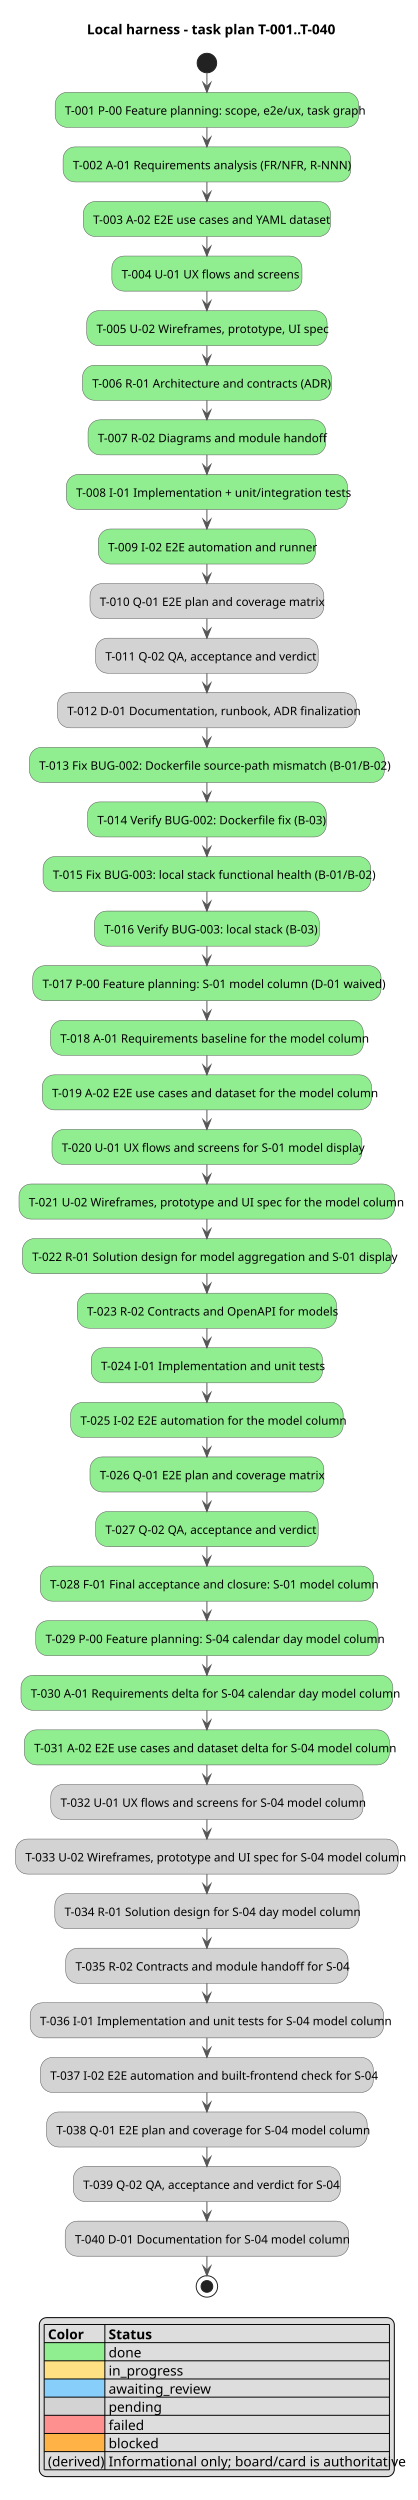
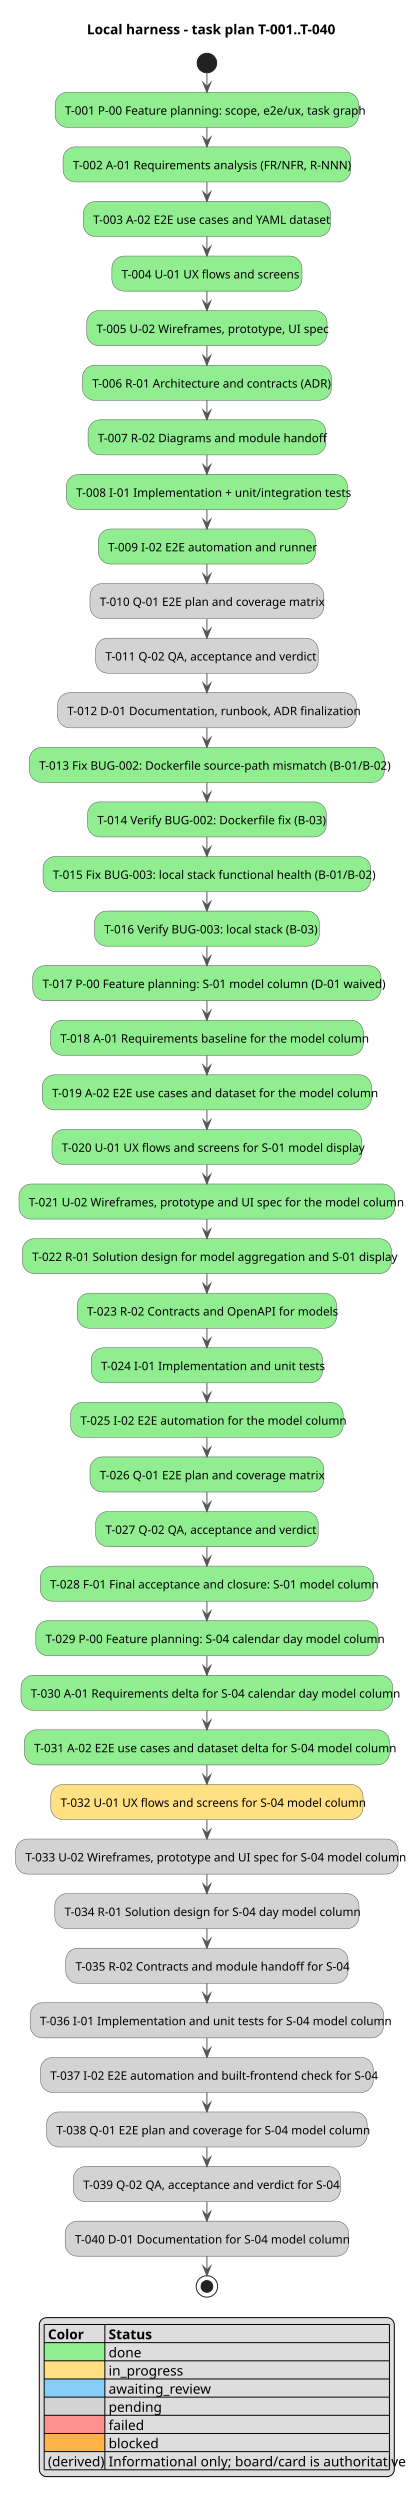
<svg xmlns="http://www.w3.org/2000/svg" version="1.1" data-diagram-type="ACTIVITY" style="width:428px;height:2563px;background:#FFFFFF;" width="428px" height="2563px" viewBox="0 0 428 2563" zoomAndPan="magnify" preserveAspectRatio="none" contentStyleType="text/css">
  <defs />
  <g font-family="sans-serif" lengthAdjust="spacing">
    <g class="title" data-source-line="5">
      <text x="89.088" y="35.107" fill="#000" font-size="14" textLength="248.076" font-weight="700" font-family="Segoe UI">Local harness - task plan T-001..T-040</text>
    </g>
    <ellipse cx="212.126" cy="64.621" rx="10" ry="10" fill="#222" style="stroke:#222;stroke-width:1;" />
    <rect x="56.562" y="94.621" width="311.129" height="35.961" fill="#90EE90" style="stroke:#555;stroke-width:0.5;" rx="12.5" ry="12.5" />
    <text x="66.562" y="117.57" fill="#000" font-size="12" textLength="291.129" font-family="Segoe UI">T-001 P-00 Feature planning: scope, e2e/ux, task graph</text>
    <rect x="64.671" y="150.582" width="294.91" height="35.961" fill="#90EE90" style="stroke:#555;stroke-width:0.5;" rx="12.5" ry="12.5" />
    <text x="74.671" y="173.531" fill="#000" font-size="12" textLength="274.91" font-family="Segoe UI">T-002 A-01 Requirements analysis (FR/NFR, R-NNN)</text>
    <rect x="85.431" y="206.543" width="253.391" height="35.961" fill="#90EE90" style="stroke:#555;stroke-width:0.5;" rx="12.5" ry="12.5" />
    <text x="95.431" y="229.492" fill="#000" font-size="12" textLength="233.391" font-family="Segoe UI">T-003 A-02 E2E use cases and YAML dataset</text>
    <rect x="114.681" y="262.504" width="194.891" height="35.961" fill="#90EE90" style="stroke:#555;stroke-width:0.5;" rx="12.5" ry="12.5" />
    <text x="124.681" y="285.453" fill="#000" font-size="12" textLength="174.891" font-family="Segoe UI">T-004 U-01 UX flows and screens</text>
    <rect x="88.94" y="318.465" width="246.371" height="35.961" fill="#90EE90" style="stroke:#555;stroke-width:0.5;" rx="12.5" ry="12.5" />
    <text x="98.94" y="341.414" fill="#000" font-size="12" textLength="226.371" font-family="Segoe UI">T-005 U-02 Wireframes, prototype, UI spec</text>
    <rect x="84.561" y="374.426" width="255.131" height="35.961" fill="#90EE90" style="stroke:#555;stroke-width:0.5;" rx="12.5" ry="12.5" />
    <text x="94.561" y="397.375" fill="#000" font-size="12" textLength="235.131" font-family="Segoe UI">T-006 R-01 Architecture and contracts (ADR)</text>
    <rect x="90.273" y="430.387" width="243.705" height="35.961" fill="#90EE90" style="stroke:#555;stroke-width:0.5;" rx="12.5" ry="12.5" />
    <text x="100.273" y="453.336" fill="#000" font-size="12" textLength="223.705" font-family="Segoe UI">T-007 R-02 Diagrams and module handoff</text>
    <rect x="68.025" y="486.348" width="288.201" height="35.961" fill="#90EE90" style="stroke:#555;stroke-width:0.5;" rx="12.5" ry="12.5" />
    <text x="78.025" y="509.297" fill="#000" font-size="12" textLength="268.201" font-family="Segoe UI">T-008 I-01 Implementation + unit/integration tests</text>
    <rect x="100.8" y="542.309" width="222.652" height="35.961" fill="#90EE90" style="stroke:#555;stroke-width:0.5;" rx="12.5" ry="12.5" />
    <text x="110.8" y="565.258" fill="#000" font-size="12" textLength="202.652" font-family="Segoe UI">T-009 I-02 E2E automation and runner</text>
    <rect x="92.257" y="598.27" width="239.738" height="35.961" fill="#D3D3D3" style="stroke:#555;stroke-width:0.5;" rx="12.5" ry="12.5" />
    <text x="102.257" y="621.219" fill="#000" font-size="12" textLength="219.738" font-family="Segoe UI">T-010 Q-01 E2E plan and coverage matrix</text>
    <rect x="98.055" y="654.23" width="228.143" height="35.961" fill="#D3D3D3" style="stroke:#555;stroke-width:0.5;" rx="12.5" ry="12.5" />
    <text x="108.055" y="677.18" fill="#000" font-size="12" textLength="208.143" font-family="Segoe UI">T-011 Q-02 QA, acceptance and verdict</text>
    <rect x="58.979" y="710.191" width="306.295" height="35.961" fill="#D3D3D3" style="stroke:#555;stroke-width:0.5;" rx="12.5" ry="12.5" />
    <text x="68.979" y="733.141" fill="#000" font-size="12" textLength="286.295" font-family="Segoe UI">T-012 D-01 Documentation, runbook, ADR finalization</text>
    <rect x="30.156" y="766.152" width="363.939" height="35.961" fill="#90EE90" style="stroke:#555;stroke-width:0.5;" rx="12.5" ry="12.5" />
    <text x="40.156" y="789.102" fill="#000" font-size="12" textLength="343.939" font-family="Segoe UI">T-013 Fix BUG-002: Dockerfile source-path mismatch (B-01/B-02)</text>
    <rect x="89.761" y="822.113" width="244.73" height="35.961" fill="#90EE90" style="stroke:#555;stroke-width:0.5;" rx="12.5" ry="12.5" />
    <text x="99.761" y="845.063" fill="#000" font-size="12" textLength="224.73" font-family="Segoe UI">T-014 Verify BUG-002: Dockerfile fix (B-03)</text>
    <rect x="44.14" y="878.074" width="335.973" height="35.961" fill="#90EE90" style="stroke:#555;stroke-width:0.5;" rx="12.5" ry="12.5" />
    <text x="54.14" y="901.023" fill="#000" font-size="12" textLength="315.973" font-family="Segoe UI">T-015 Fix BUG-003: local stack functional health (B-01/B-02)</text>
    <rect x="96.836" y="934.035" width="230.58" height="35.961" fill="#90EE90" style="stroke:#555;stroke-width:0.5;" rx="12.5" ry="12.5" />
    <text x="106.836" y="956.984" fill="#000" font-size="12" textLength="210.58" font-family="Segoe UI">T-016 Verify BUG-003: local stack (B-03)</text>
    <rect x="33.578" y="989.996" width="357.096" height="35.961" fill="#90EE90" style="stroke:#555;stroke-width:0.5;" rx="12.5" ry="12.5" />
    <text x="43.578" y="1012.945" fill="#000" font-size="12" textLength="337.096" font-family="Segoe UI">T-017 P-00 Feature planning: S-01 model column (D-01 waived)</text>
    <rect x="51.769" y="1045.957" width="320.715" height="35.961" fill="#90EE90" style="stroke:#555;stroke-width:0.5;" rx="12.5" ry="12.5" />
    <text x="61.769" y="1068.906" fill="#000" font-size="12" textLength="300.715" font-family="Segoe UI">T-018 A-01 Requirements baseline for the model column</text>
    <rect x="43.346" y="1101.918" width="337.561" height="35.961" fill="#90EE90" style="stroke:#555;stroke-width:0.5;" rx="12.5" ry="12.5" />
    <text x="53.346" y="1124.867" fill="#000" font-size="12" textLength="317.561" font-family="Segoe UI">T-019 A-02 E2E use cases and dataset for the model column</text>
    <rect x="53.295" y="1157.879" width="317.662" height="35.961" fill="#90EE90" style="stroke:#555;stroke-width:0.5;" rx="12.5" ry="12.5" />
    <text x="63.295" y="1180.828" fill="#000" font-size="12" textLength="297.662" font-family="Segoe UI">T-020 U-01 UX flows and screens for S-01 model display</text>
    <rect x="19.489" y="1213.84" width="385.273" height="35.961" fill="#90EE90" style="stroke:#555;stroke-width:0.5;" rx="12.5" ry="12.5" />
    <text x="29.489" y="1236.789" fill="#000" font-size="12" textLength="365.273" font-family="Segoe UI">T-021 U-02 Wireframes, prototype and UI spec for the model column</text>
    <rect x="22.964" y="1269.801" width="378.324" height="35.961" fill="#90EE90" style="stroke:#555;stroke-width:0.5;" rx="12.5" ry="12.5" />
    <text x="32.964" y="1292.75" fill="#000" font-size="12" textLength="358.324" font-family="Segoe UI">T-022 R-01 Solution design for model aggregation and S-01 display</text>
    <rect x="79.188" y="1325.762" width="265.877" height="35.961" fill="#90EE90" style="stroke:#555;stroke-width:0.5;" rx="12.5" ry="12.5" />
    <text x="89.188" y="1348.711" fill="#000" font-size="12" textLength="245.877" font-family="Segoe UI">T-023 R-02 Contracts and OpenAPI for models</text>
    <rect x="93.575" y="1381.723" width="237.102" height="35.961" fill="#90EE90" style="stroke:#555;stroke-width:0.5;" rx="12.5" ry="12.5" />
    <text x="103.575" y="1404.672" fill="#000" font-size="12" textLength="217.102" font-family="Segoe UI">T-024 I-01 Implementation and unit tests</text>
    <rect x="72.438" y="1437.684" width="279.377" height="35.961" fill="#90EE90" style="stroke:#555;stroke-width:0.5;" rx="12.5" ry="12.5" />
    <text x="82.438" y="1460.633" fill="#000" font-size="12" textLength="259.377" font-family="Segoe UI">T-025 I-02 E2E automation for the model column</text>
    <rect x="92.257" y="1493.645" width="239.738" height="35.961" fill="#90EE90" style="stroke:#555;stroke-width:0.5;" rx="12.5" ry="12.5" />
    <text x="102.257" y="1516.594" fill="#000" font-size="12" textLength="219.738" font-family="Segoe UI">T-026 Q-01 E2E plan and coverage matrix</text>
    <rect x="98.055" y="1549.605" width="228.143" height="35.961" fill="#90EE90" style="stroke:#555;stroke-width:0.5;" rx="12.5" ry="12.5" />
    <text x="108.055" y="1572.555" fill="#000" font-size="12" textLength="208.143" font-family="Segoe UI">T-027 Q-02 QA, acceptance and verdict</text>
    <rect x="41.248" y="1605.566" width="341.756" height="35.961" fill="#90EE90" style="stroke:#555;stroke-width:0.5;" rx="12.5" ry="12.5" />
    <text x="51.248" y="1628.516" fill="#000" font-size="12" textLength="321.756" font-family="Segoe UI">T-028 F-01 Final acceptance and closure: S-01 model column</text>
    <rect x="36.689" y="1661.527" width="350.873" height="35.961" fill="#90EE90" style="stroke:#555;stroke-width:0.5;" rx="12.5" ry="12.5" />
    <text x="46.689" y="1684.477" fill="#000" font-size="12" textLength="330.873" font-family="Segoe UI">T-029 P-00 Feature planning: S-04 calendar day model column</text>
    <rect x="21.514" y="1717.488" width="381.225" height="35.961" fill="#90EE90" style="stroke:#555;stroke-width:0.5;" rx="12.5" ry="12.5" />
    <text x="31.514" y="1740.438" fill="#000" font-size="12" textLength="361.225" font-family="Segoe UI">T-030 A-01 Requirements delta for S-04 calendar day model column</text>
    <rect x="25.003" y="1773.449" width="374.246" height="35.961" fill="#90EE90" style="stroke:#555;stroke-width:0.5;" rx="12.5" ry="12.5" />
    <text x="35.003" y="1796.398" fill="#000" font-size="12" textLength="354.246" font-family="Segoe UI">T-031 A-02 E2E use cases and dataset delta for S-04 model column</text>
-     <rect x="52.064" y="1829.41" width="320.123" height="35.961" fill="#D3D3D3" style="stroke:#555;stroke-width:0.5;" rx="12.5" ry="12.5" />
+     <rect x="52.064" y="1829.41" width="320.123" height="35.961" fill="#FFE082" style="stroke:#555;stroke-width:0.5;" rx="12.5" ry="12.5" />
    <text x="62.064" y="1852.359" fill="#000" font-size="12" textLength="300.123" font-family="Segoe UI">T-032 U-01 UX flows and screens for S-04 model column</text>
    <rect x="16" y="1885.371" width="392.252" height="35.961" fill="#D3D3D3" style="stroke:#555;stroke-width:0.5;" rx="12.5" ry="12.5" />
    <text x="26" y="1908.32" fill="#000" font-size="12" textLength="372.252" font-family="Segoe UI">T-033 U-02 Wireframes, prototype and UI spec for S-04 model column</text>
    <rect x="56.195" y="1941.332" width="311.861" height="35.961" fill="#D3D3D3" style="stroke:#555;stroke-width:0.5;" rx="12.5" ry="12.5" />
    <text x="66.195" y="1964.281" fill="#000" font-size="12" textLength="291.861" font-family="Segoe UI">T-034 R-01 Solution design for S-04 day model column</text>
    <rect x="67.401" y="1997.293" width="289.449" height="35.961" fill="#D3D3D3" style="stroke:#555;stroke-width:0.5;" rx="12.5" ry="12.5" />
    <text x="77.401" y="2020.242" fill="#000" font-size="12" textLength="269.449" font-family="Segoe UI">T-035 R-02 Contracts and module handoff for S-04</text>
    <rect x="30.959" y="2053.254" width="362.334" height="35.961" fill="#D3D3D3" style="stroke:#555;stroke-width:0.5;" rx="12.5" ry="12.5" />
    <text x="40.959" y="2076.203" fill="#000" font-size="12" textLength="342.334" font-family="Segoe UI">T-036 I-01 Implementation and unit tests for S-04 model column</text>
    <rect x="41.535" y="2109.215" width="341.182" height="35.961" fill="#D3D3D3" style="stroke:#555;stroke-width:0.5;" rx="12.5" ry="12.5" />
    <text x="51.535" y="2132.164" fill="#000" font-size="12" textLength="321.182" font-family="Segoe UI">T-037 I-02 E2E automation and built-frontend check for S-04</text>
    <rect x="47.831" y="2165.176" width="328.59" height="35.961" fill="#D3D3D3" style="stroke:#555;stroke-width:0.5;" rx="12.5" ry="12.5" />
    <text x="57.831" y="2188.125" fill="#000" font-size="12" textLength="308.59" font-family="Segoe UI">T-038 Q-01 E2E plan and coverage for S-04 model column</text>
    <rect x="75.232" y="2221.137" width="273.787" height="35.961" fill="#D3D3D3" style="stroke:#555;stroke-width:0.5;" rx="12.5" ry="12.5" />
    <text x="85.232" y="2244.086" fill="#000" font-size="12" textLength="253.787" font-family="Segoe UI">T-039 Q-02 QA, acceptance and verdict for S-04</text>
    <rect x="66.827" y="2277.098" width="290.598" height="35.961" fill="#D3D3D3" style="stroke:#555;stroke-width:0.5;" rx="12.5" ry="12.5" />
    <text x="76.827" y="2300.047" fill="#000" font-size="12" textLength="270.598" font-family="Segoe UI">T-040 D-01 Documentation for S-04 model column</text>
    <ellipse cx="212.126" cy="2344.059" rx="11" ry="11" fill="none" style="stroke:#222;stroke-width:1;" />
    <ellipse cx="212.126" cy="2344.059" rx="6" ry="6" fill="#222" style="stroke:#222;stroke-width:1;" />
    <line x1="212.126" y1="74.621" x2="212.126" y2="94.621" style="stroke:#555;stroke-width:1;" />
    <polygon points="208.126,84.621,212.126,94.621,216.126,84.621,212.126,88.621" fill="#555" style="stroke:#555;stroke-width:1;stroke-linejoin:miter;stroke-miterlimit:10;" />
    <line x1="212.126" y1="130.582" x2="212.126" y2="150.582" style="stroke:#555;stroke-width:1;" />
    <polygon points="208.126,140.582,212.126,150.582,216.126,140.582,212.126,144.582" fill="#555" style="stroke:#555;stroke-width:1;stroke-linejoin:miter;stroke-miterlimit:10;" />
    <line x1="212.126" y1="186.543" x2="212.126" y2="206.543" style="stroke:#555;stroke-width:1;" />
    <polygon points="208.126,196.543,212.126,206.543,216.126,196.543,212.126,200.543" fill="#555" style="stroke:#555;stroke-width:1;stroke-linejoin:miter;stroke-miterlimit:10;" />
    <line x1="212.126" y1="242.504" x2="212.126" y2="262.504" style="stroke:#555;stroke-width:1;" />
    <polygon points="208.126,252.504,212.126,262.504,216.126,252.504,212.126,256.504" fill="#555" style="stroke:#555;stroke-width:1;stroke-linejoin:miter;stroke-miterlimit:10;" />
    <line x1="212.126" y1="298.465" x2="212.126" y2="318.465" style="stroke:#555;stroke-width:1;" />
    <polygon points="208.126,308.465,212.126,318.465,216.126,308.465,212.126,312.465" fill="#555" style="stroke:#555;stroke-width:1;stroke-linejoin:miter;stroke-miterlimit:10;" />
    <line x1="212.126" y1="354.426" x2="212.126" y2="374.426" style="stroke:#555;stroke-width:1;" />
    <polygon points="208.126,364.426,212.126,374.426,216.126,364.426,212.126,368.426" fill="#555" style="stroke:#555;stroke-width:1;stroke-linejoin:miter;stroke-miterlimit:10;" />
    <line x1="212.126" y1="410.387" x2="212.126" y2="430.387" style="stroke:#555;stroke-width:1;" />
    <polygon points="208.126,420.387,212.126,430.387,216.126,420.387,212.126,424.387" fill="#555" style="stroke:#555;stroke-width:1;stroke-linejoin:miter;stroke-miterlimit:10;" />
    <line x1="212.126" y1="466.348" x2="212.126" y2="486.348" style="stroke:#555;stroke-width:1;" />
    <polygon points="208.126,476.348,212.126,486.348,216.126,476.348,212.126,480.348" fill="#555" style="stroke:#555;stroke-width:1;stroke-linejoin:miter;stroke-miterlimit:10;" />
    <line x1="212.126" y1="522.309" x2="212.126" y2="542.309" style="stroke:#555;stroke-width:1;" />
    <polygon points="208.126,532.309,212.126,542.309,216.126,532.309,212.126,536.309" fill="#555" style="stroke:#555;stroke-width:1;stroke-linejoin:miter;stroke-miterlimit:10;" />
    <line x1="212.126" y1="578.27" x2="212.126" y2="598.27" style="stroke:#555;stroke-width:1;" />
    <polygon points="208.126,588.27,212.126,598.27,216.126,588.27,212.126,592.27" fill="#555" style="stroke:#555;stroke-width:1;stroke-linejoin:miter;stroke-miterlimit:10;" />
    <line x1="212.126" y1="634.23" x2="212.126" y2="654.23" style="stroke:#555;stroke-width:1;" />
    <polygon points="208.126,644.23,212.126,654.23,216.126,644.23,212.126,648.23" fill="#555" style="stroke:#555;stroke-width:1;stroke-linejoin:miter;stroke-miterlimit:10;" />
    <line x1="212.126" y1="690.191" x2="212.126" y2="710.191" style="stroke:#555;stroke-width:1;" />
    <polygon points="208.126,700.191,212.126,710.191,216.126,700.191,212.126,704.191" fill="#555" style="stroke:#555;stroke-width:1;stroke-linejoin:miter;stroke-miterlimit:10;" />
    <line x1="212.126" y1="746.152" x2="212.126" y2="766.152" style="stroke:#555;stroke-width:1;" />
    <polygon points="208.126,756.152,212.126,766.152,216.126,756.152,212.126,760.152" fill="#555" style="stroke:#555;stroke-width:1;stroke-linejoin:miter;stroke-miterlimit:10;" />
    <line x1="212.126" y1="802.113" x2="212.126" y2="822.113" style="stroke:#555;stroke-width:1;" />
    <polygon points="208.126,812.113,212.126,822.113,216.126,812.113,212.126,816.113" fill="#555" style="stroke:#555;stroke-width:1;stroke-linejoin:miter;stroke-miterlimit:10;" />
    <line x1="212.126" y1="858.074" x2="212.126" y2="878.074" style="stroke:#555;stroke-width:1;" />
    <polygon points="208.126,868.074,212.126,878.074,216.126,868.074,212.126,872.074" fill="#555" style="stroke:#555;stroke-width:1;stroke-linejoin:miter;stroke-miterlimit:10;" />
    <line x1="212.126" y1="914.035" x2="212.126" y2="934.035" style="stroke:#555;stroke-width:1;" />
    <polygon points="208.126,924.035,212.126,934.035,216.126,924.035,212.126,928.035" fill="#555" style="stroke:#555;stroke-width:1;stroke-linejoin:miter;stroke-miterlimit:10;" />
    <line x1="212.126" y1="969.996" x2="212.126" y2="989.996" style="stroke:#555;stroke-width:1;" />
    <polygon points="208.126,979.996,212.126,989.996,216.126,979.996,212.126,983.996" fill="#555" style="stroke:#555;stroke-width:1;stroke-linejoin:miter;stroke-miterlimit:10;" />
    <line x1="212.126" y1="1025.957" x2="212.126" y2="1045.957" style="stroke:#555;stroke-width:1;" />
    <polygon points="208.126,1035.957,212.126,1045.957,216.126,1035.957,212.126,1039.957" fill="#555" style="stroke:#555;stroke-width:1;stroke-linejoin:miter;stroke-miterlimit:10;" />
    <line x1="212.126" y1="1081.918" x2="212.126" y2="1101.918" style="stroke:#555;stroke-width:1;" />
    <polygon points="208.126,1091.918,212.126,1101.918,216.126,1091.918,212.126,1095.918" fill="#555" style="stroke:#555;stroke-width:1;stroke-linejoin:miter;stroke-miterlimit:10;" />
    <line x1="212.126" y1="1137.879" x2="212.126" y2="1157.879" style="stroke:#555;stroke-width:1;" />
    <polygon points="208.126,1147.879,212.126,1157.879,216.126,1147.879,212.126,1151.879" fill="#555" style="stroke:#555;stroke-width:1;stroke-linejoin:miter;stroke-miterlimit:10;" />
    <line x1="212.126" y1="1193.84" x2="212.126" y2="1213.84" style="stroke:#555;stroke-width:1;" />
    <polygon points="208.126,1203.84,212.126,1213.84,216.126,1203.84,212.126,1207.84" fill="#555" style="stroke:#555;stroke-width:1;stroke-linejoin:miter;stroke-miterlimit:10;" />
    <line x1="212.126" y1="1249.801" x2="212.126" y2="1269.801" style="stroke:#555;stroke-width:1;" />
    <polygon points="208.126,1259.801,212.126,1269.801,216.126,1259.801,212.126,1263.801" fill="#555" style="stroke:#555;stroke-width:1;stroke-linejoin:miter;stroke-miterlimit:10;" />
    <line x1="212.126" y1="1305.762" x2="212.126" y2="1325.762" style="stroke:#555;stroke-width:1;" />
    <polygon points="208.126,1315.762,212.126,1325.762,216.126,1315.762,212.126,1319.762" fill="#555" style="stroke:#555;stroke-width:1;stroke-linejoin:miter;stroke-miterlimit:10;" />
    <line x1="212.126" y1="1361.723" x2="212.126" y2="1381.723" style="stroke:#555;stroke-width:1;" />
    <polygon points="208.126,1371.723,212.126,1381.723,216.126,1371.723,212.126,1375.723" fill="#555" style="stroke:#555;stroke-width:1;stroke-linejoin:miter;stroke-miterlimit:10;" />
    <line x1="212.126" y1="1417.684" x2="212.126" y2="1437.684" style="stroke:#555;stroke-width:1;" />
    <polygon points="208.126,1427.684,212.126,1437.684,216.126,1427.684,212.126,1431.684" fill="#555" style="stroke:#555;stroke-width:1;stroke-linejoin:miter;stroke-miterlimit:10;" />
    <line x1="212.126" y1="1473.645" x2="212.126" y2="1493.645" style="stroke:#555;stroke-width:1;" />
    <polygon points="208.126,1483.645,212.126,1493.645,216.126,1483.645,212.126,1487.645" fill="#555" style="stroke:#555;stroke-width:1;stroke-linejoin:miter;stroke-miterlimit:10;" />
    <line x1="212.126" y1="1529.605" x2="212.126" y2="1549.605" style="stroke:#555;stroke-width:1;" />
    <polygon points="208.126,1539.605,212.126,1549.605,216.126,1539.605,212.126,1543.605" fill="#555" style="stroke:#555;stroke-width:1;stroke-linejoin:miter;stroke-miterlimit:10;" />
    <line x1="212.126" y1="1585.566" x2="212.126" y2="1605.566" style="stroke:#555;stroke-width:1;" />
    <polygon points="208.126,1595.566,212.126,1605.566,216.126,1595.566,212.126,1599.566" fill="#555" style="stroke:#555;stroke-width:1;stroke-linejoin:miter;stroke-miterlimit:10;" />
    <line x1="212.126" y1="1641.527" x2="212.126" y2="1661.527" style="stroke:#555;stroke-width:1;" />
    <polygon points="208.126,1651.527,212.126,1661.527,216.126,1651.527,212.126,1655.527" fill="#555" style="stroke:#555;stroke-width:1;stroke-linejoin:miter;stroke-miterlimit:10;" />
    <line x1="212.126" y1="1697.488" x2="212.126" y2="1717.488" style="stroke:#555;stroke-width:1;" />
    <polygon points="208.126,1707.488,212.126,1717.488,216.126,1707.488,212.126,1711.488" fill="#555" style="stroke:#555;stroke-width:1;stroke-linejoin:miter;stroke-miterlimit:10;" />
    <line x1="212.126" y1="1753.449" x2="212.126" y2="1773.449" style="stroke:#555;stroke-width:1;" />
    <polygon points="208.126,1763.449,212.126,1773.449,216.126,1763.449,212.126,1767.449" fill="#555" style="stroke:#555;stroke-width:1;stroke-linejoin:miter;stroke-miterlimit:10;" />
    <line x1="212.126" y1="1809.41" x2="212.126" y2="1829.41" style="stroke:#555;stroke-width:1;" />
    <polygon points="208.126,1819.41,212.126,1829.41,216.126,1819.41,212.126,1823.41" fill="#555" style="stroke:#555;stroke-width:1;stroke-linejoin:miter;stroke-miterlimit:10;" />
    <line x1="212.126" y1="1865.371" x2="212.126" y2="1885.371" style="stroke:#555;stroke-width:1;" />
    <polygon points="208.126,1875.371,212.126,1885.371,216.126,1875.371,212.126,1879.371" fill="#555" style="stroke:#555;stroke-width:1;stroke-linejoin:miter;stroke-miterlimit:10;" />
    <line x1="212.126" y1="1921.332" x2="212.126" y2="1941.332" style="stroke:#555;stroke-width:1;" />
    <polygon points="208.126,1931.332,212.126,1941.332,216.126,1931.332,212.126,1935.332" fill="#555" style="stroke:#555;stroke-width:1;stroke-linejoin:miter;stroke-miterlimit:10;" />
    <line x1="212.126" y1="1977.293" x2="212.126" y2="1997.293" style="stroke:#555;stroke-width:1;" />
    <polygon points="208.126,1987.293,212.126,1997.293,216.126,1987.293,212.126,1991.293" fill="#555" style="stroke:#555;stroke-width:1;stroke-linejoin:miter;stroke-miterlimit:10;" />
    <line x1="212.126" y1="2033.254" x2="212.126" y2="2053.254" style="stroke:#555;stroke-width:1;" />
    <polygon points="208.126,2043.254,212.126,2053.254,216.126,2043.254,212.126,2047.254" fill="#555" style="stroke:#555;stroke-width:1;stroke-linejoin:miter;stroke-miterlimit:10;" />
    <line x1="212.126" y1="2089.215" x2="212.126" y2="2109.215" style="stroke:#555;stroke-width:1;" />
    <polygon points="208.126,2099.215,212.126,2109.215,216.126,2099.215,212.126,2103.215" fill="#555" style="stroke:#555;stroke-width:1;stroke-linejoin:miter;stroke-miterlimit:10;" />
    <line x1="212.126" y1="2145.176" x2="212.126" y2="2165.176" style="stroke:#555;stroke-width:1;" />
    <polygon points="208.126,2155.176,212.126,2165.176,216.126,2155.176,212.126,2159.176" fill="#555" style="stroke:#555;stroke-width:1;stroke-linejoin:miter;stroke-miterlimit:10;" />
    <line x1="212.126" y1="2201.137" x2="212.126" y2="2221.137" style="stroke:#555;stroke-width:1;" />
    <polygon points="208.126,2211.137,212.126,2221.137,216.126,2211.137,212.126,2215.137" fill="#555" style="stroke:#555;stroke-width:1;stroke-linejoin:miter;stroke-miterlimit:10;" />
    <line x1="212.126" y1="2257.098" x2="212.126" y2="2277.098" style="stroke:#555;stroke-width:1;" />
    <polygon points="208.126,2267.098,212.126,2277.098,216.126,2267.098,212.126,2271.098" fill="#555" style="stroke:#555;stroke-width:1;stroke-linejoin:miter;stroke-miterlimit:10;" />
    <line x1="212.126" y1="2313.059" x2="212.126" y2="2333.059" style="stroke:#555;stroke-width:1;" />
    <polygon points="208.126,2323.059,212.126,2333.059,216.126,2323.059,212.126,2327.059" fill="#555" style="stroke:#555;stroke-width:1;stroke-linejoin:miter;stroke-miterlimit:10;" />
    <g class="legend" data-source-line="50">
      <rect x="40.287" y="2376.059" width="363.965" height="162.969" fill="#DDD" style="stroke:#000;stroke-width:1;" rx="7.5" ry="7.5" />
      <text x="49.149" y="2398.166" fill="#000" font-size="14" textLength="35.403" font-weight="700" font-family="Segoe UI">Color</text>
      <text x="111.363" y="2398.166" fill="#000" font-size="14" textLength="40.906" font-weight="700" font-family="Segoe UI">Status</text>
      <rect x="45.287" y="2401.68" width="62.214" height="18.621" fill="#90EE90" style="stroke:none;" />
      <text x="45.287" y="2416.787" fill="#000" font-size="14" font-family="Segoe UI"> </text>
      <text x="111.336" y="2416.787" fill="#000" font-size="14" textLength="31.691" font-family="Segoe UI">done</text>
      <rect x="45.287" y="2420.301" width="62.214" height="18.621" fill="#FFE082" style="stroke:none;" />
      <text x="45.287" y="2435.408" fill="#000" font-size="14" font-family="Segoe UI"> </text>
      <text x="111.336" y="2435.408" fill="#000" font-size="14" textLength="70.738" font-family="Segoe UI">in_progress</text>
      <rect x="45.287" y="2438.922" width="62.214" height="18.621" fill="#87CEFA" style="stroke:none;" />
      <text x="45.287" y="2454.029" fill="#000" font-size="14" font-family="Segoe UI"> </text>
      <text x="111.336" y="2454.029" fill="#000" font-size="14" textLength="97.59" font-family="Segoe UI">awaiting_review</text>
      <rect x="45.287" y="2457.543" width="62.214" height="18.621" fill="#D3D3D3" style="stroke:none;" />
      <text x="45.287" y="2472.65" fill="#000" font-size="14" font-family="Segoe UI"> </text>
      <text x="111.336" y="2472.65" fill="#000" font-size="14" textLength="51.276" font-family="Segoe UI">pending</text>
      <rect x="45.287" y="2476.164" width="62.214" height="18.621" fill="#FF9090" style="stroke:none;" />
      <text x="45.287" y="2491.271" fill="#000" font-size="14" font-family="Segoe UI"> </text>
      <text x="111.336" y="2491.271" fill="#000" font-size="14" textLength="33.852" font-family="Segoe UI">failed</text>
      <rect x="45.287" y="2494.785" width="62.214" height="18.621" fill="#FFB347" style="stroke:none;" />
      <text x="45.287" y="2509.893" fill="#000" font-size="14" font-family="Segoe UI"> </text>
      <text x="111.336" y="2509.893" fill="#000" font-size="14" textLength="48.815" font-family="Segoe UI">blocked</text>
      <text x="49.122" y="2528.514" fill="#000" font-size="14" textLength="54.544" font-family="Segoe UI">(derived)</text>
      <text x="111.336" y="2528.514" fill="#000" font-size="14" textLength="284.081" font-family="Segoe UI">Informational only; board/card is authoritative</text>
      <line x1="45.287" y1="2383.059" x2="399.252" y2="2383.059" style="stroke:#000;stroke-width:1;" />
      <line x1="45.287" y1="2401.68" x2="399.252" y2="2401.68" style="stroke:#000;stroke-width:1;" />
      <line x1="45.287" y1="2420.301" x2="399.252" y2="2420.301" style="stroke:#000;stroke-width:1;" />
      <line x1="45.287" y1="2438.922" x2="399.252" y2="2438.922" style="stroke:#000;stroke-width:1;" />
      <line x1="45.287" y1="2457.543" x2="399.252" y2="2457.543" style="stroke:#000;stroke-width:1;" />
      <line x1="45.287" y1="2476.164" x2="399.252" y2="2476.164" style="stroke:#000;stroke-width:1;" />
      <line x1="45.287" y1="2494.785" x2="399.252" y2="2494.785" style="stroke:#000;stroke-width:1;" />
      <line x1="45.287" y1="2513.406" x2="399.252" y2="2513.406" style="stroke:#000;stroke-width:1;" />
      <line x1="45.287" y1="2532.027" x2="399.252" y2="2532.027" style="stroke:#000;stroke-width:1;" />
      <line x1="45.287" y1="2383.059" x2="45.287" y2="2532.027" style="stroke:#000;stroke-width:1;" />
      <line x1="107.501" y1="2383.059" x2="107.501" y2="2532.027" style="stroke:#000;stroke-width:1;" />
      <line x1="399.252" y1="2383.059" x2="399.252" y2="2532.027" style="stroke:#000;stroke-width:1;" />
    </g>
  </g>
</svg>
